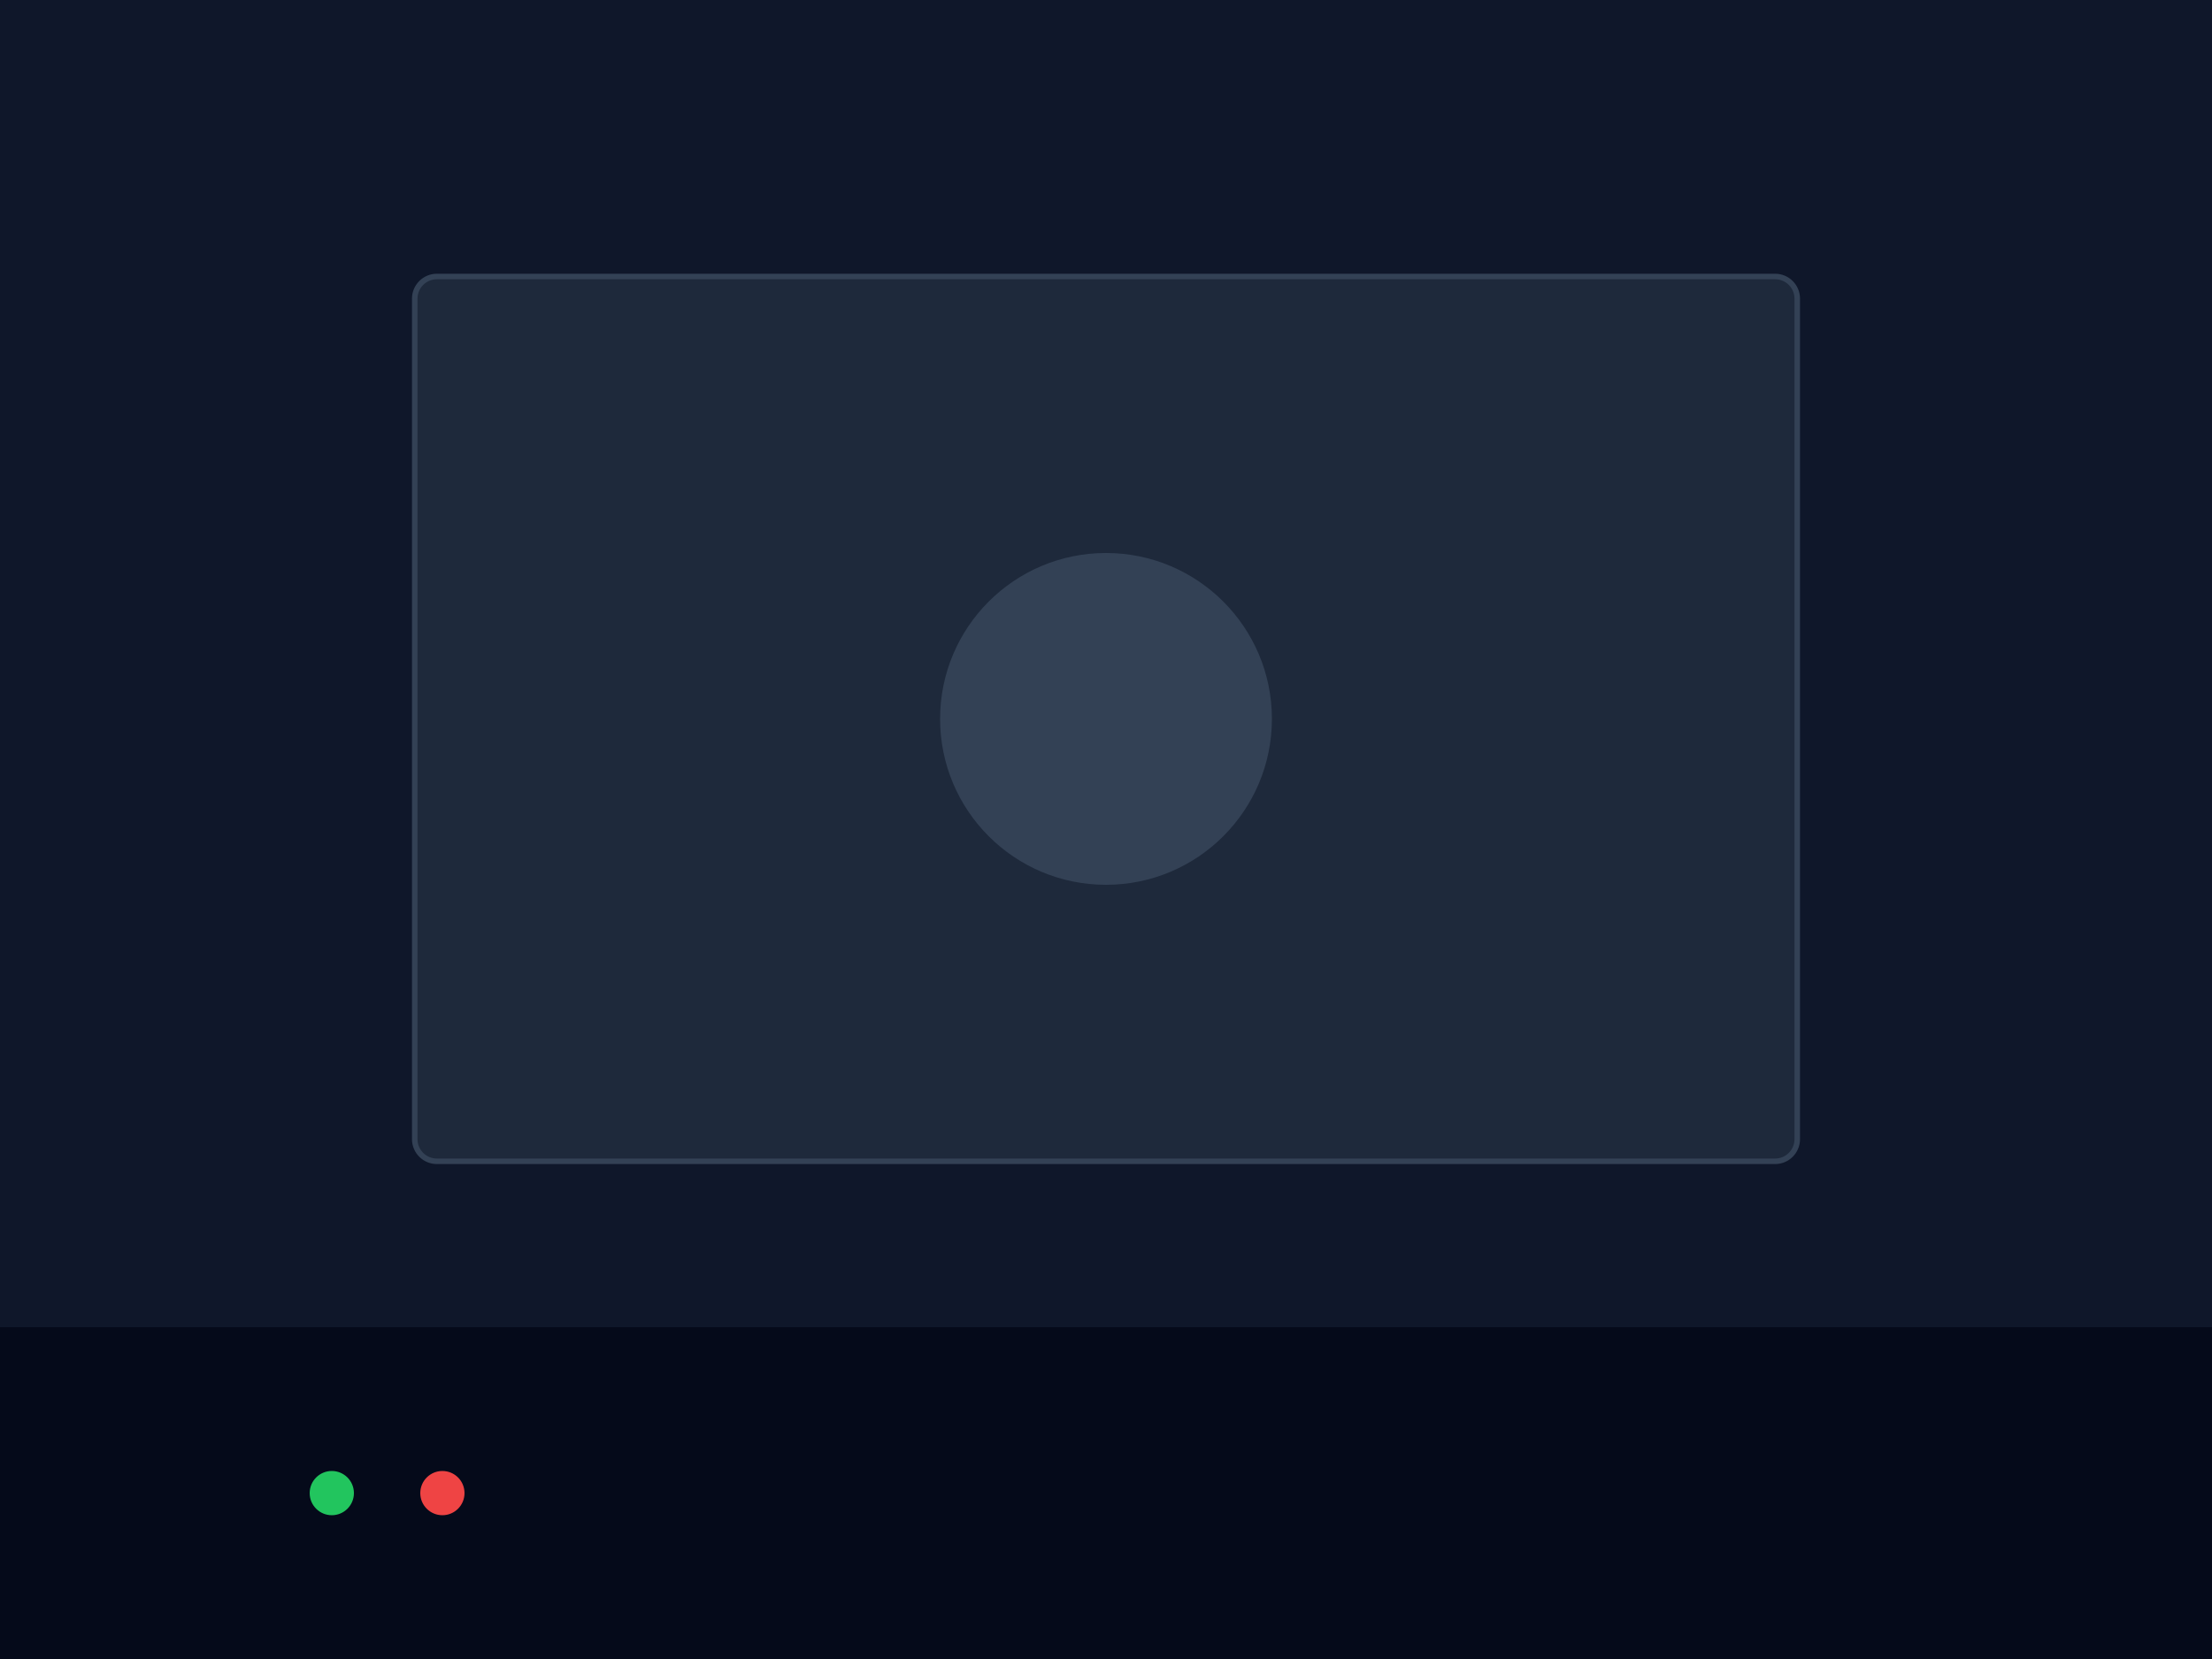
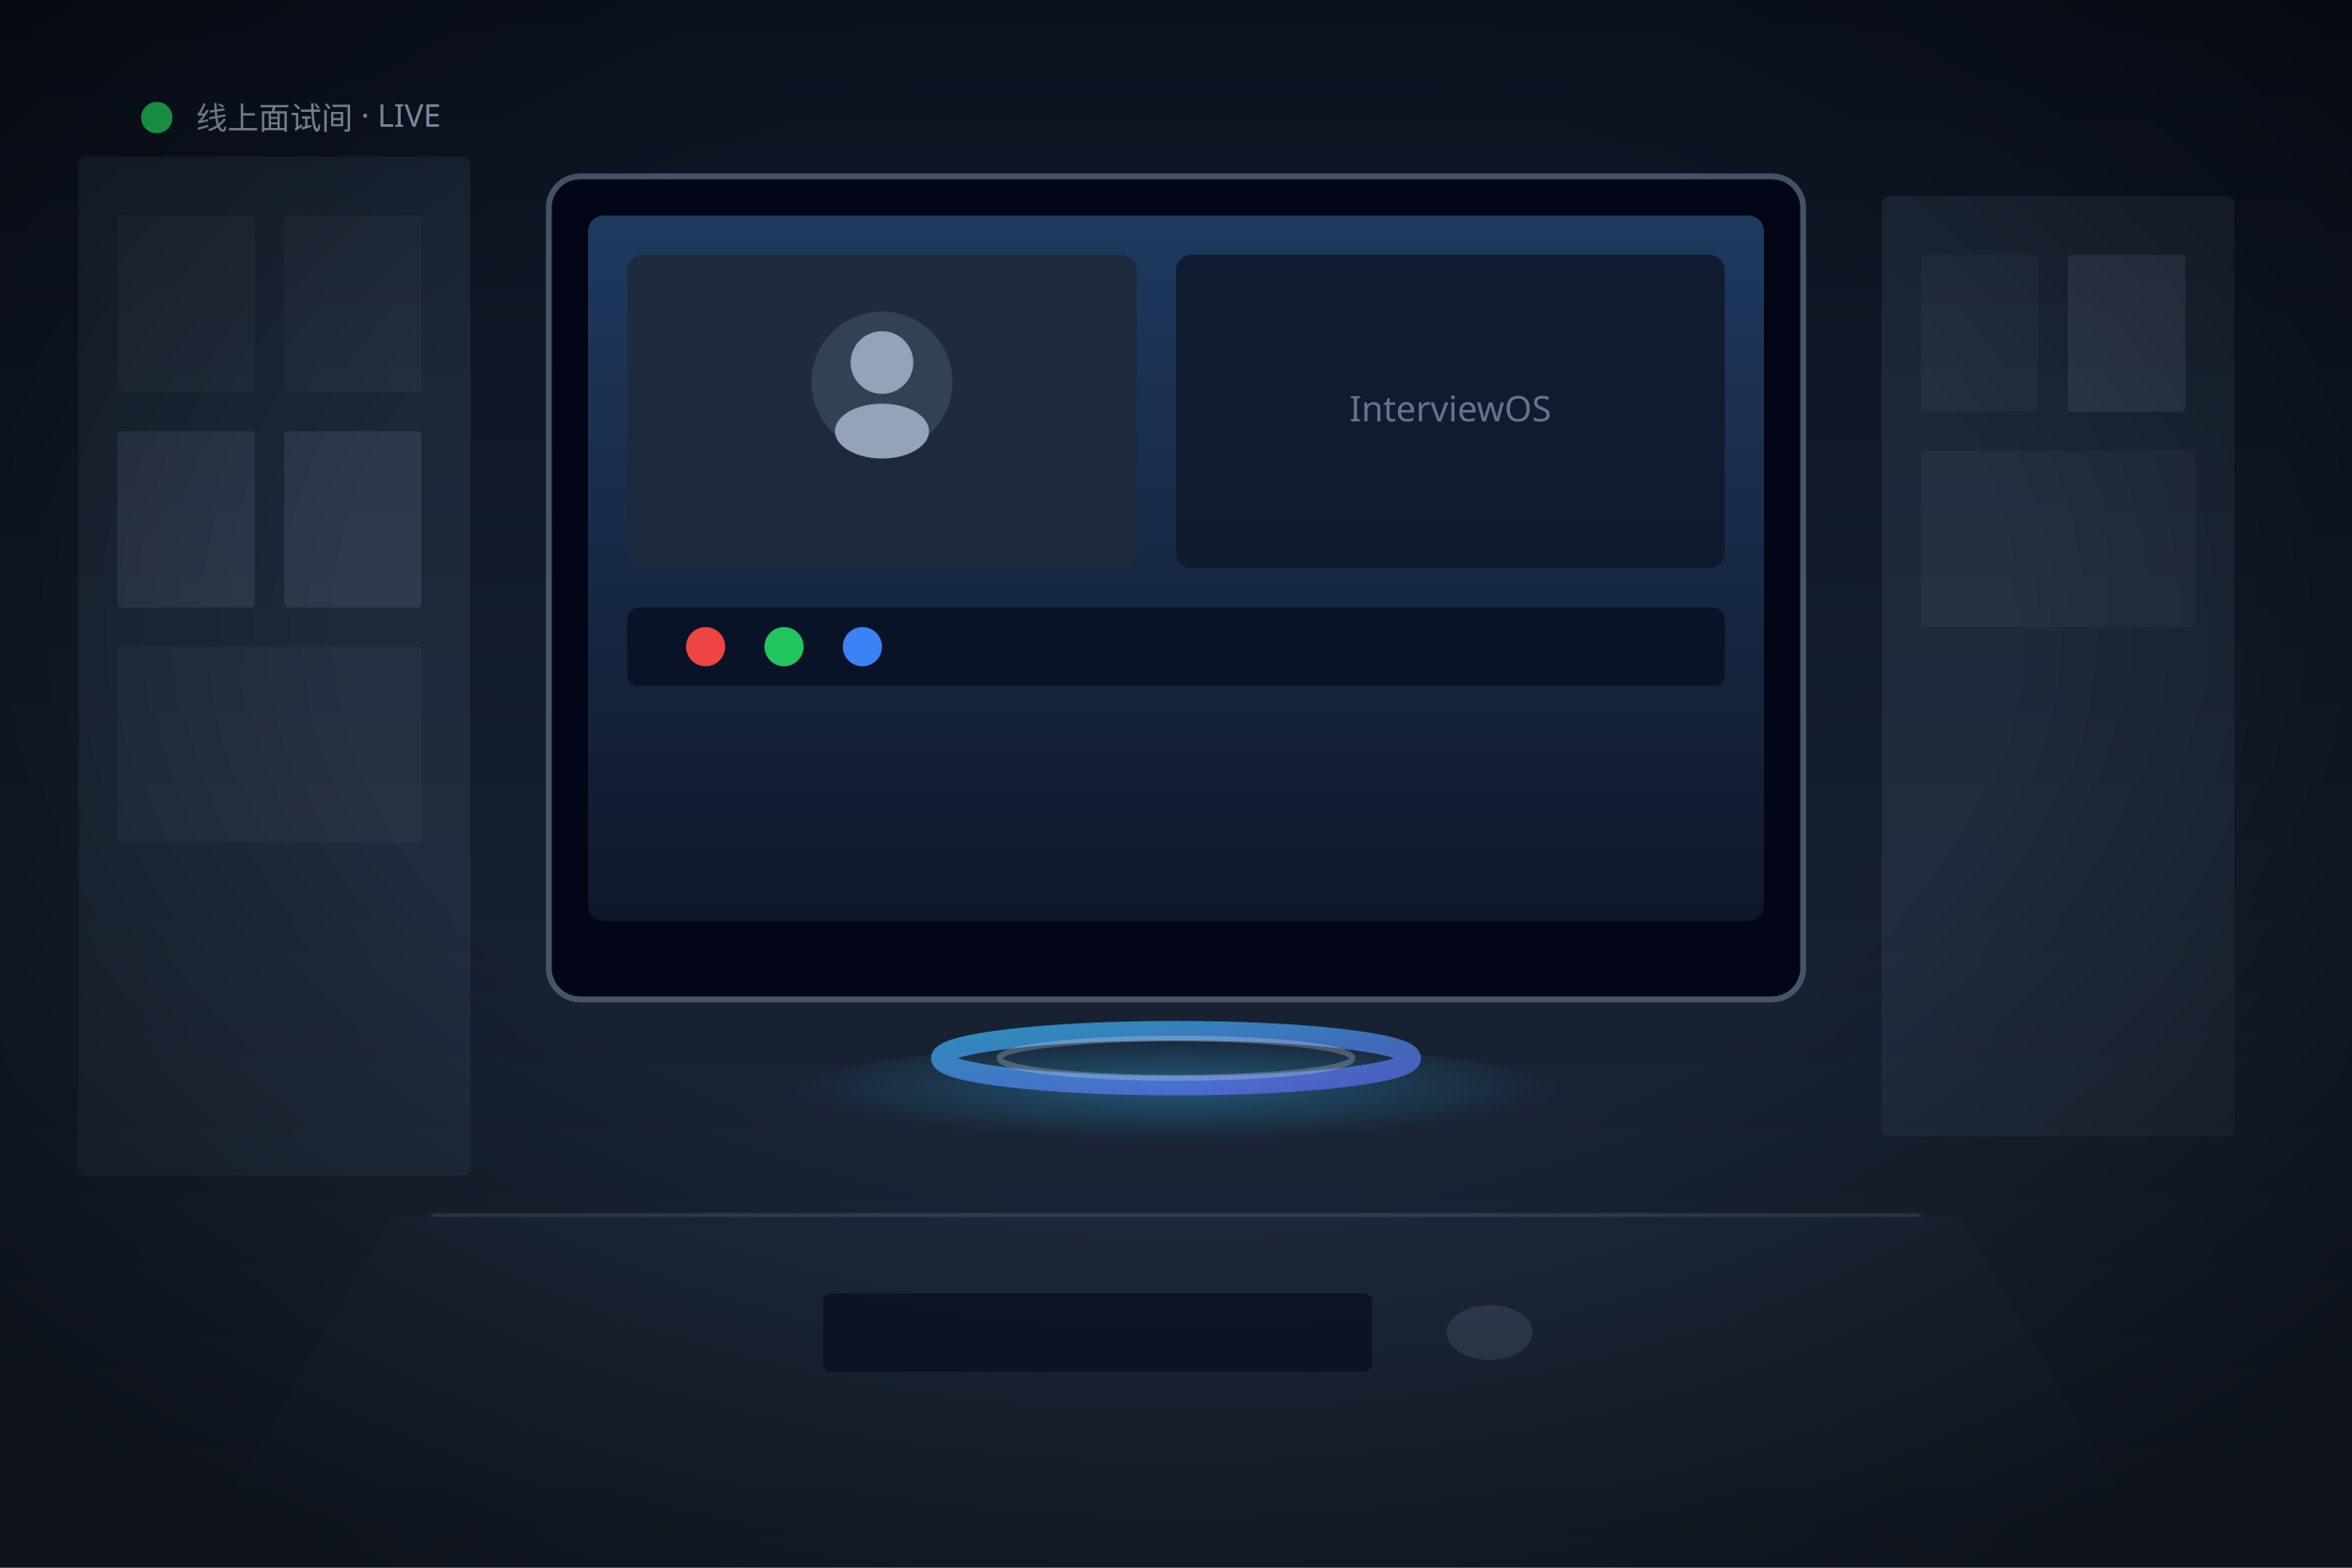
- <svg xmlns="http://www.w3.org/2000/svg" viewBox="0 0 800 600">
-   <rect width="800" height="600" fill="#0f172a" />
-   <rect x="150" y="100" width="500" height="320" fill="#1e293b" rx="8" stroke="#334155" stroke-width="2" />
-   <circle cx="400" cy="260" r="60" fill="#334155" />
-   <rect x="0" y="480" width="800" height="120" fill="#020617" opacity="0.8" />
-   <circle cx="120" cy="540" r="8" fill="#22c55e" />
-   <circle cx="160" cy="540" r="8" fill="#ef4444" />
+ <svg xmlns="http://www.w3.org/2000/svg" viewBox="0 0 1200 800" preserveAspectRatio="xMidYMid slice">
+   <defs>
+     <linearGradient id="bg" x1="0%" y1="0%" x2="0%" y2="100%">
+       <stop offset="0%" stop-color="#0b1220" />
+       <stop offset="100%" stop-color="#1e293b" />
+     </linearGradient>
+     <linearGradient id="screen" x1="0%" y1="0%" x2="0%" y2="100%">
+       <stop offset="0%" stop-color="#1e3a5f" />
+       <stop offset="100%" stop-color="#0f172a" />
+     </linearGradient>
+     <linearGradient id="ring" x1="0%" y1="0%" x2="100%" y2="100%">
+       <stop offset="0%" stop-color="#38bdf8" />
+       <stop offset="100%" stop-color="#6366f1" />
+     </linearGradient>
+     <radialGradient id="glow" cx="50%" cy="40%" r="50%">
+       <stop offset="0%" stop-color="#38bdf8" stop-opacity="0.35" />
+       <stop offset="100%" stop-color="#38bdf8" stop-opacity="0" />
+     </radialGradient>
+   </defs>
+   <rect width="1200" height="800" fill="url(#bg)" />
+   <g opacity="0.35">
+     <rect x="40" y="80" width="200" height="520" rx="4" fill="#334155" />
+     <rect x="60" y="110" width="70" height="90" rx="2" fill="#475569" />
+     <rect x="145" y="110" width="70" height="90" rx="2" fill="#475569" />
+     <rect x="60" y="220" width="70" height="90" rx="2" fill="#64748b" />
+     <rect x="145" y="220" width="70" height="90" rx="2" fill="#64748b" />
+     <rect x="60" y="330" width="155" height="100" rx="2" fill="#475569" />
+     <rect x="960" y="100" width="180" height="480" rx="4" fill="#334155" />
+     <rect x="980" y="130" width="60" height="80" rx="2" fill="#475569" />
+     <rect x="1055" y="130" width="60" height="80" rx="2" fill="#64748b" />
+     <rect x="980" y="230" width="140" height="90" rx="2" fill="#475569" />
+   </g>
+   <rect x="280" y="90" width="640" height="420" rx="16" fill="#020617" stroke="#475569" stroke-width="3" />
+   <rect x="300" y="110" width="600" height="360" rx="8" fill="url(#screen)" />
+   <rect x="320" y="130" width="260" height="160" rx="8" fill="#1e293b" opacity="0.9" />
+   <circle cx="450" cy="195" r="36" fill="#334155" />
+   <circle cx="450" cy="185" r="16" fill="#94a3b8" />
+   <ellipse cx="450" cy="220" rx="24" ry="14" fill="#94a3b8" />
+   <rect x="600" y="130" width="280" height="160" rx="8" fill="#0f172a" opacity="0.85" />
+   <text x="740" y="215" text-anchor="middle" fill="#64748b" font-size="18" font-family="sans-serif">InterviewOS</text>
+   <rect x="320" y="310" width="560" height="40" rx="6" fill="#020617" opacity="0.6" />
+   <circle cx="360" cy="330" r="10" fill="#ef4444" />
+   <circle cx="400" cy="330" r="10" fill="#22c55e" />
+   <circle cx="440" cy="330" r="10" fill="#3b82f6" />
+   <ellipse cx="600" cy="560" rx="200" ry="28" fill="url(#glow)" />
+   <ellipse cx="600" cy="540" rx="120" ry="14" fill="none" stroke="url(#ring)" stroke-width="10" opacity="0.7" />
+   <ellipse cx="600" cy="540" rx="90" ry="10" fill="none" stroke="#e2e8f0" stroke-width="3" opacity="0.25" />
+   <path d="M200 620 L1000 620 L1080 760 L120 760 Z" fill="#1e293b" />
+   <path d="M220 620 L980 620" stroke="#475569" stroke-width="2" opacity="0.5" />
+   <rect x="420" y="660" width="280" height="40" rx="4" fill="#0f172a" />
+   <ellipse cx="760" cy="680" rx="22" ry="14" fill="#334155" />
+   <circle cx="80" cy="60" r="8" fill="#22c55e" />
+   <text x="100" y="66" fill="#94a3b8" font-size="16" font-family="sans-serif">线上面试间 · LIVE</text>
+   <defs>
+     <radialGradient id="vig" cx="50%" cy="40%" r="70%">
+       <stop offset="50%" stop-color="#000" stop-opacity="0" />
+       <stop offset="100%" stop-color="#000" stop-opacity="0.55" />
+     </radialGradient>
+   </defs>
+   <rect width="1200" height="800" fill="url(#vig)" />
</svg>
